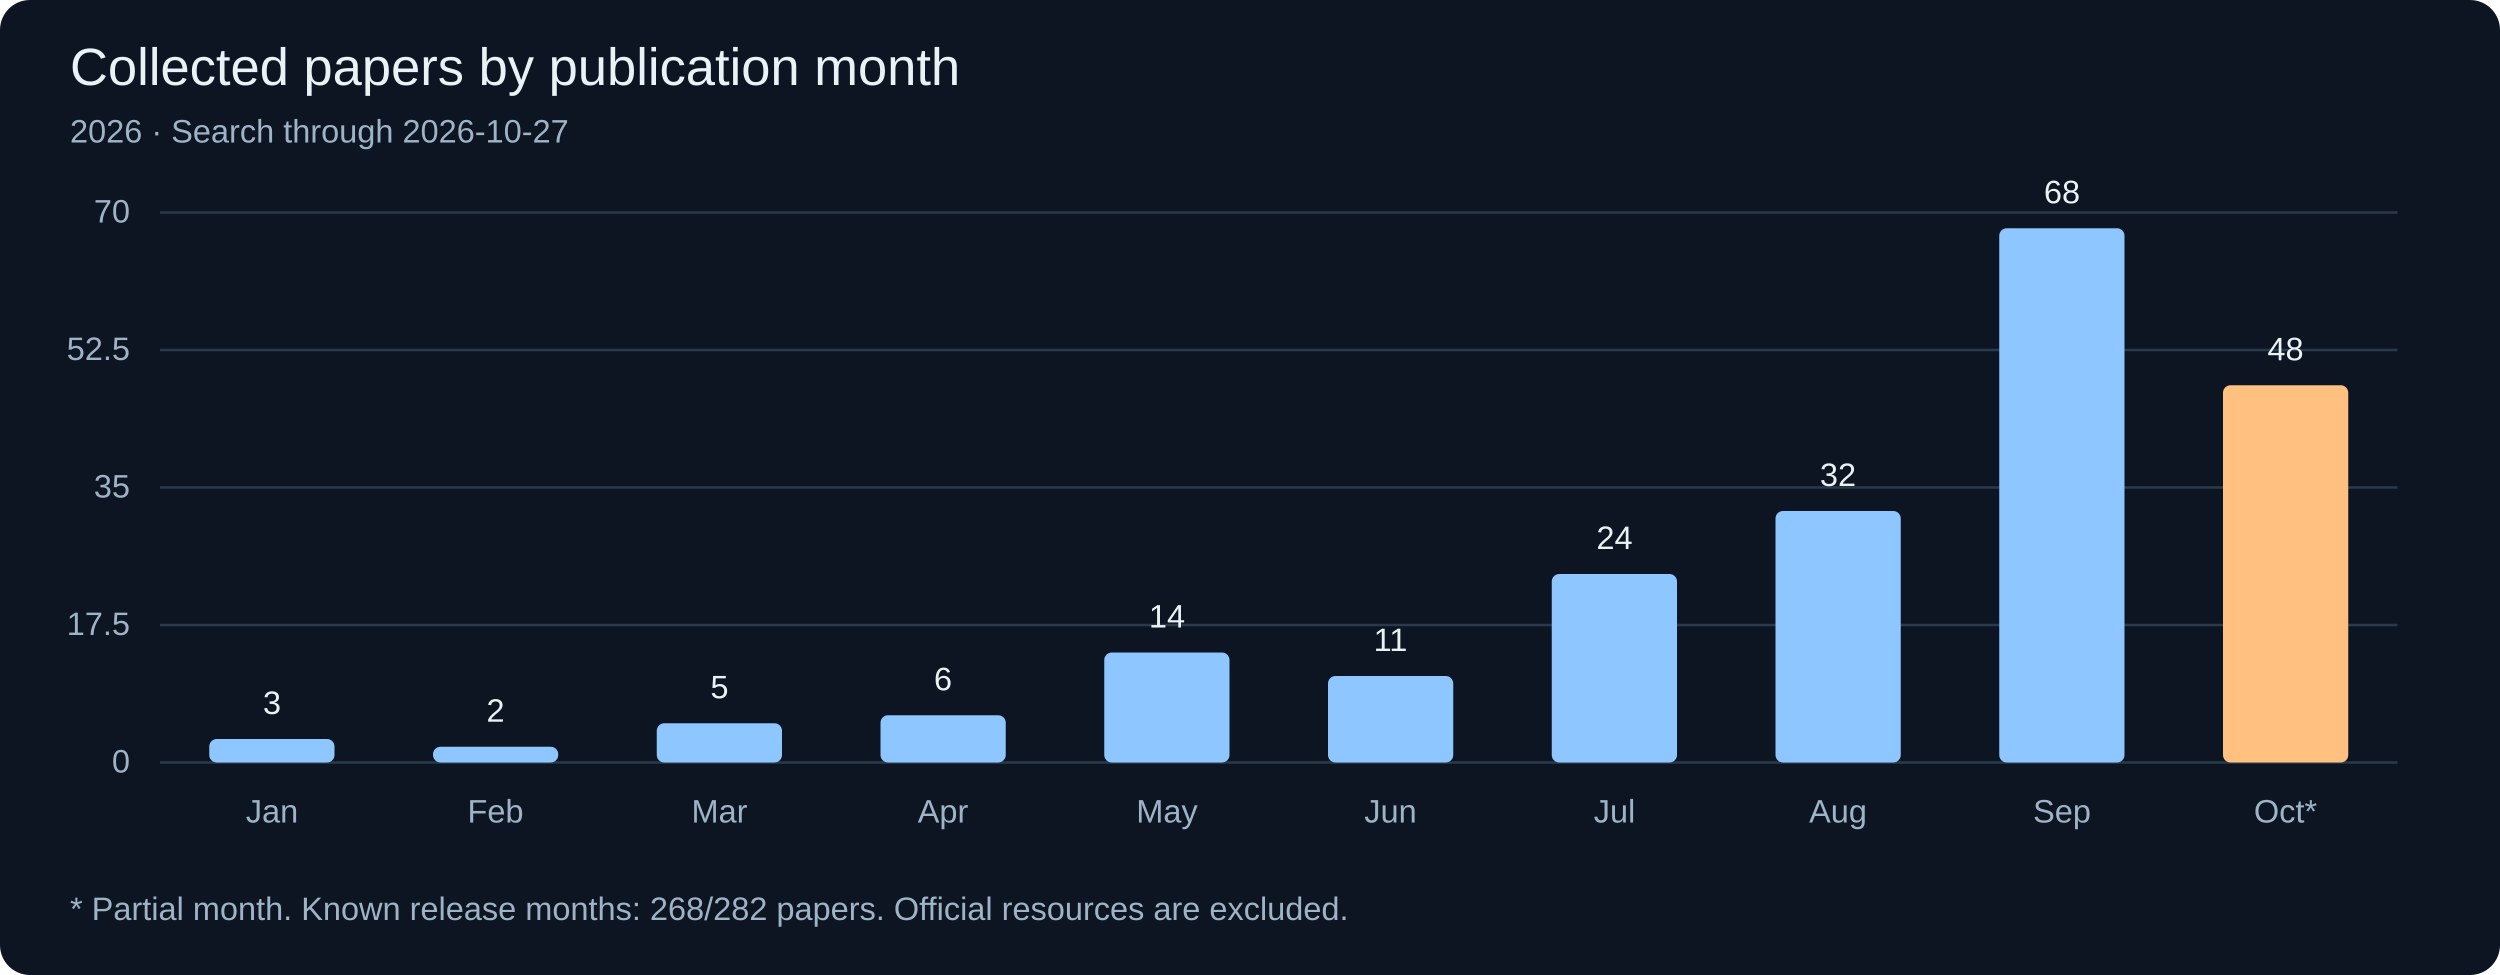
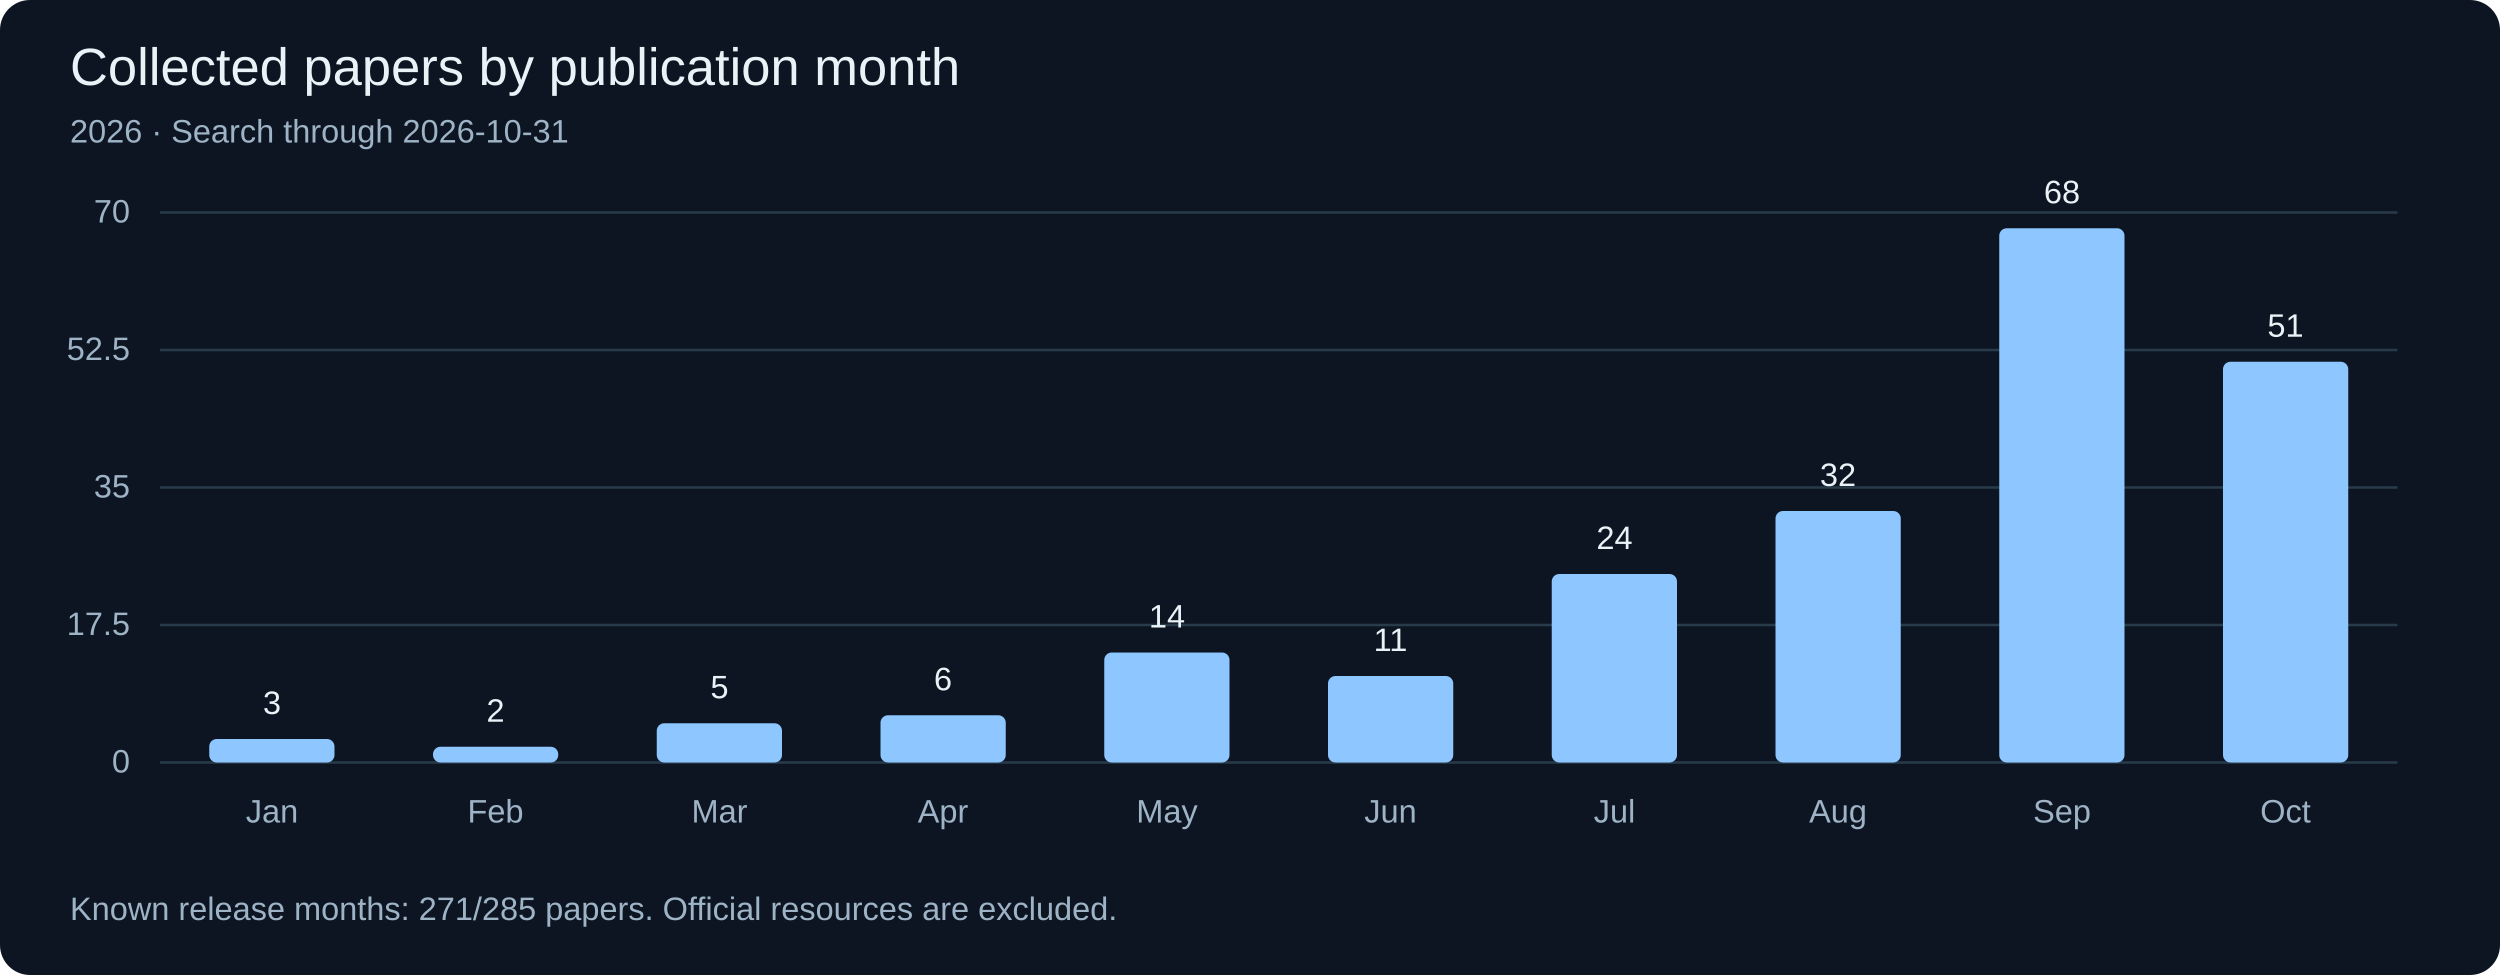
<svg xmlns="http://www.w3.org/2000/svg" width="1000" height="390" viewBox="0 0 1000 390" role="img" aria-labelledby="title desc">
  <rect width="1000" height="390" rx="12" fill="#0c1521" />
  <g font-family="Arial,sans-serif" font-size="13" fill="#e9f2f6">
    <text x="28" y="34" font-size="21">Collected papers by publication month</text>
-     <text x="28" y="57" fill="#9eb3c6">2026 · Search through 2026-10-27</text>
+     <text x="28" y="57" fill="#9eb3c6">2026 · Search through 2026-10-31</text>
    <path d="M64 305.0h895" stroke="#283b4b" />
    <text x="52" y="309.0" text-anchor="end" fill="#9eb3c6">0</text>
    <path d="M64 250.0h895" stroke="#283b4b" />
    <text x="52" y="254.0" text-anchor="end" fill="#9eb3c6">17.5</text>
    <path d="M64 195.0h895" stroke="#283b4b" />
    <text x="52" y="199.0" text-anchor="end" fill="#9eb3c6">35</text>
    <path d="M64 140.0h895" stroke="#283b4b" />
    <text x="52" y="144.0" text-anchor="end" fill="#9eb3c6">52.5</text>
    <path d="M64 85.0h895" stroke="#283b4b" />
    <text x="52" y="89.0" text-anchor="end" fill="#9eb3c6">70</text>
    <rect x="83.7" y="295.6" width="50.1" height="9.4" rx="3" fill="#8ec6ff" />
    <text x="108.8" y="285.6" text-anchor="middle">3</text>
    <text x="108.8" y="329" text-anchor="middle" fill="#9eb3c6">Jan</text>
    <rect x="173.2" y="298.7" width="50.1" height="6.3" rx="3" fill="#8ec6ff" />
    <text x="198.2" y="288.7" text-anchor="middle">2</text>
    <text x="198.2" y="329" text-anchor="middle" fill="#9eb3c6">Feb</text>
    <rect x="262.7" y="289.3" width="50.1" height="15.7" rx="3" fill="#8ec6ff" />
    <text x="287.8" y="279.3" text-anchor="middle">5</text>
    <text x="287.8" y="329" text-anchor="middle" fill="#9eb3c6">Mar</text>
    <rect x="352.2" y="286.1" width="50.1" height="18.9" rx="3" fill="#8ec6ff" />
    <text x="377.2" y="276.1" text-anchor="middle">6</text>
    <text x="377.2" y="329" text-anchor="middle" fill="#9eb3c6">Apr</text>
    <rect x="441.7" y="261.0" width="50.1" height="44.0" rx="3" fill="#8ec6ff" />
    <text x="466.8" y="251.0" text-anchor="middle">14</text>
    <text x="466.8" y="329" text-anchor="middle" fill="#9eb3c6">May</text>
    <rect x="531.2" y="270.4" width="50.1" height="34.6" rx="3" fill="#8ec6ff" />
    <text x="556.2" y="260.4" text-anchor="middle">11</text>
    <text x="556.2" y="329" text-anchor="middle" fill="#9eb3c6">Jun</text>
    <rect x="620.7" y="229.6" width="50.1" height="75.4" rx="3" fill="#8ec6ff" />
    <text x="645.8" y="219.6" text-anchor="middle">24</text>
    <text x="645.8" y="329" text-anchor="middle" fill="#9eb3c6">Jul</text>
    <rect x="710.2" y="204.4" width="50.1" height="100.6" rx="3" fill="#8ec6ff" />
    <text x="735.2" y="194.4" text-anchor="middle">32</text>
    <text x="735.2" y="329" text-anchor="middle" fill="#9eb3c6">Aug</text>
    <rect x="799.7" y="91.3" width="50.1" height="213.7" rx="3" fill="#8ec6ff" />
    <text x="824.8" y="81.3" text-anchor="middle">68</text>
    <text x="824.8" y="329" text-anchor="middle" fill="#9eb3c6">Sep</text>
-     <rect x="889.2" y="154.1" width="50.1" height="150.9" rx="3" fill="#ffc080" />
-     <text x="914.2" y="144.1" text-anchor="middle">48</text>
-     <text x="914.2" y="329" text-anchor="middle" fill="#9eb3c6">Oct*</text>
-     <text x="28" y="368" fill="#9eb3c6">* Partial month. Known release months: 268/282 papers. Official resources are excluded.</text>
+     <rect x="889.2" y="144.7" width="50.1" height="160.3" rx="3" fill="#8ec6ff" />
+     <text x="914.2" y="134.7" text-anchor="middle">51</text>
+     <text x="914.2" y="329" text-anchor="middle" fill="#9eb3c6">Oct</text>
+     <text x="28" y="368" fill="#9eb3c6">Known release months: 271/285 papers. Official resources are excluded.</text>
  </g>
</svg>
